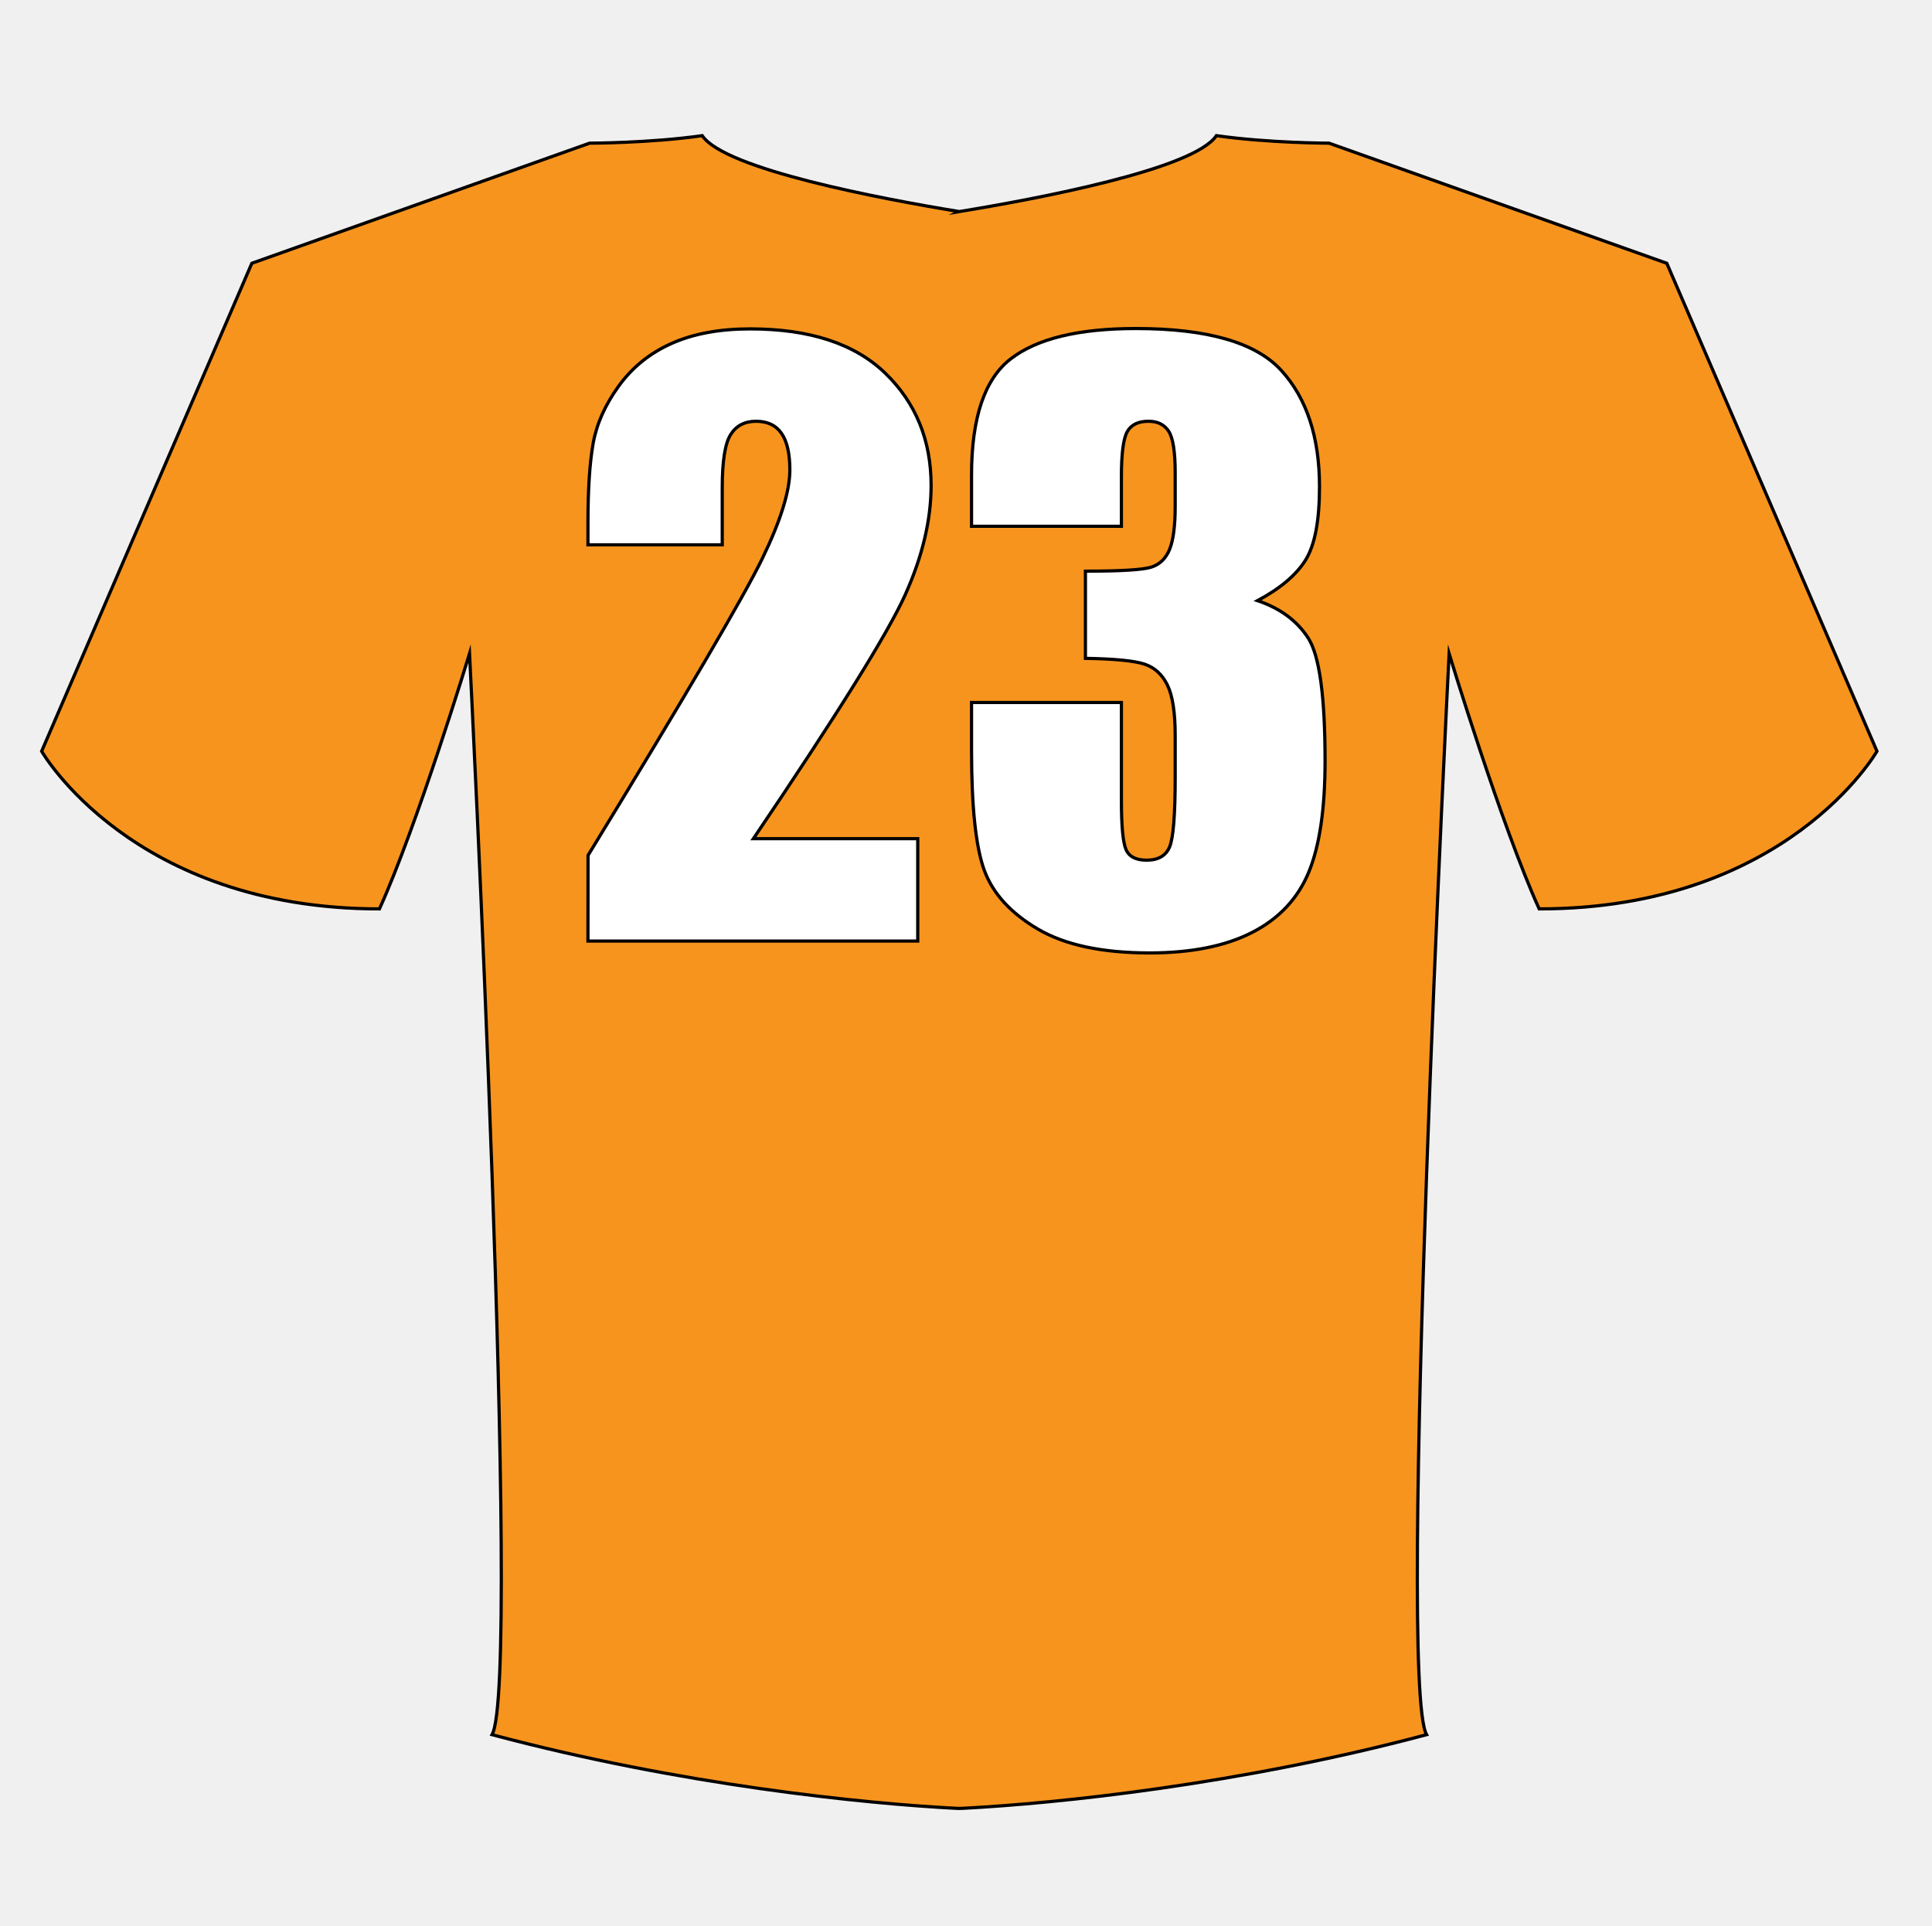
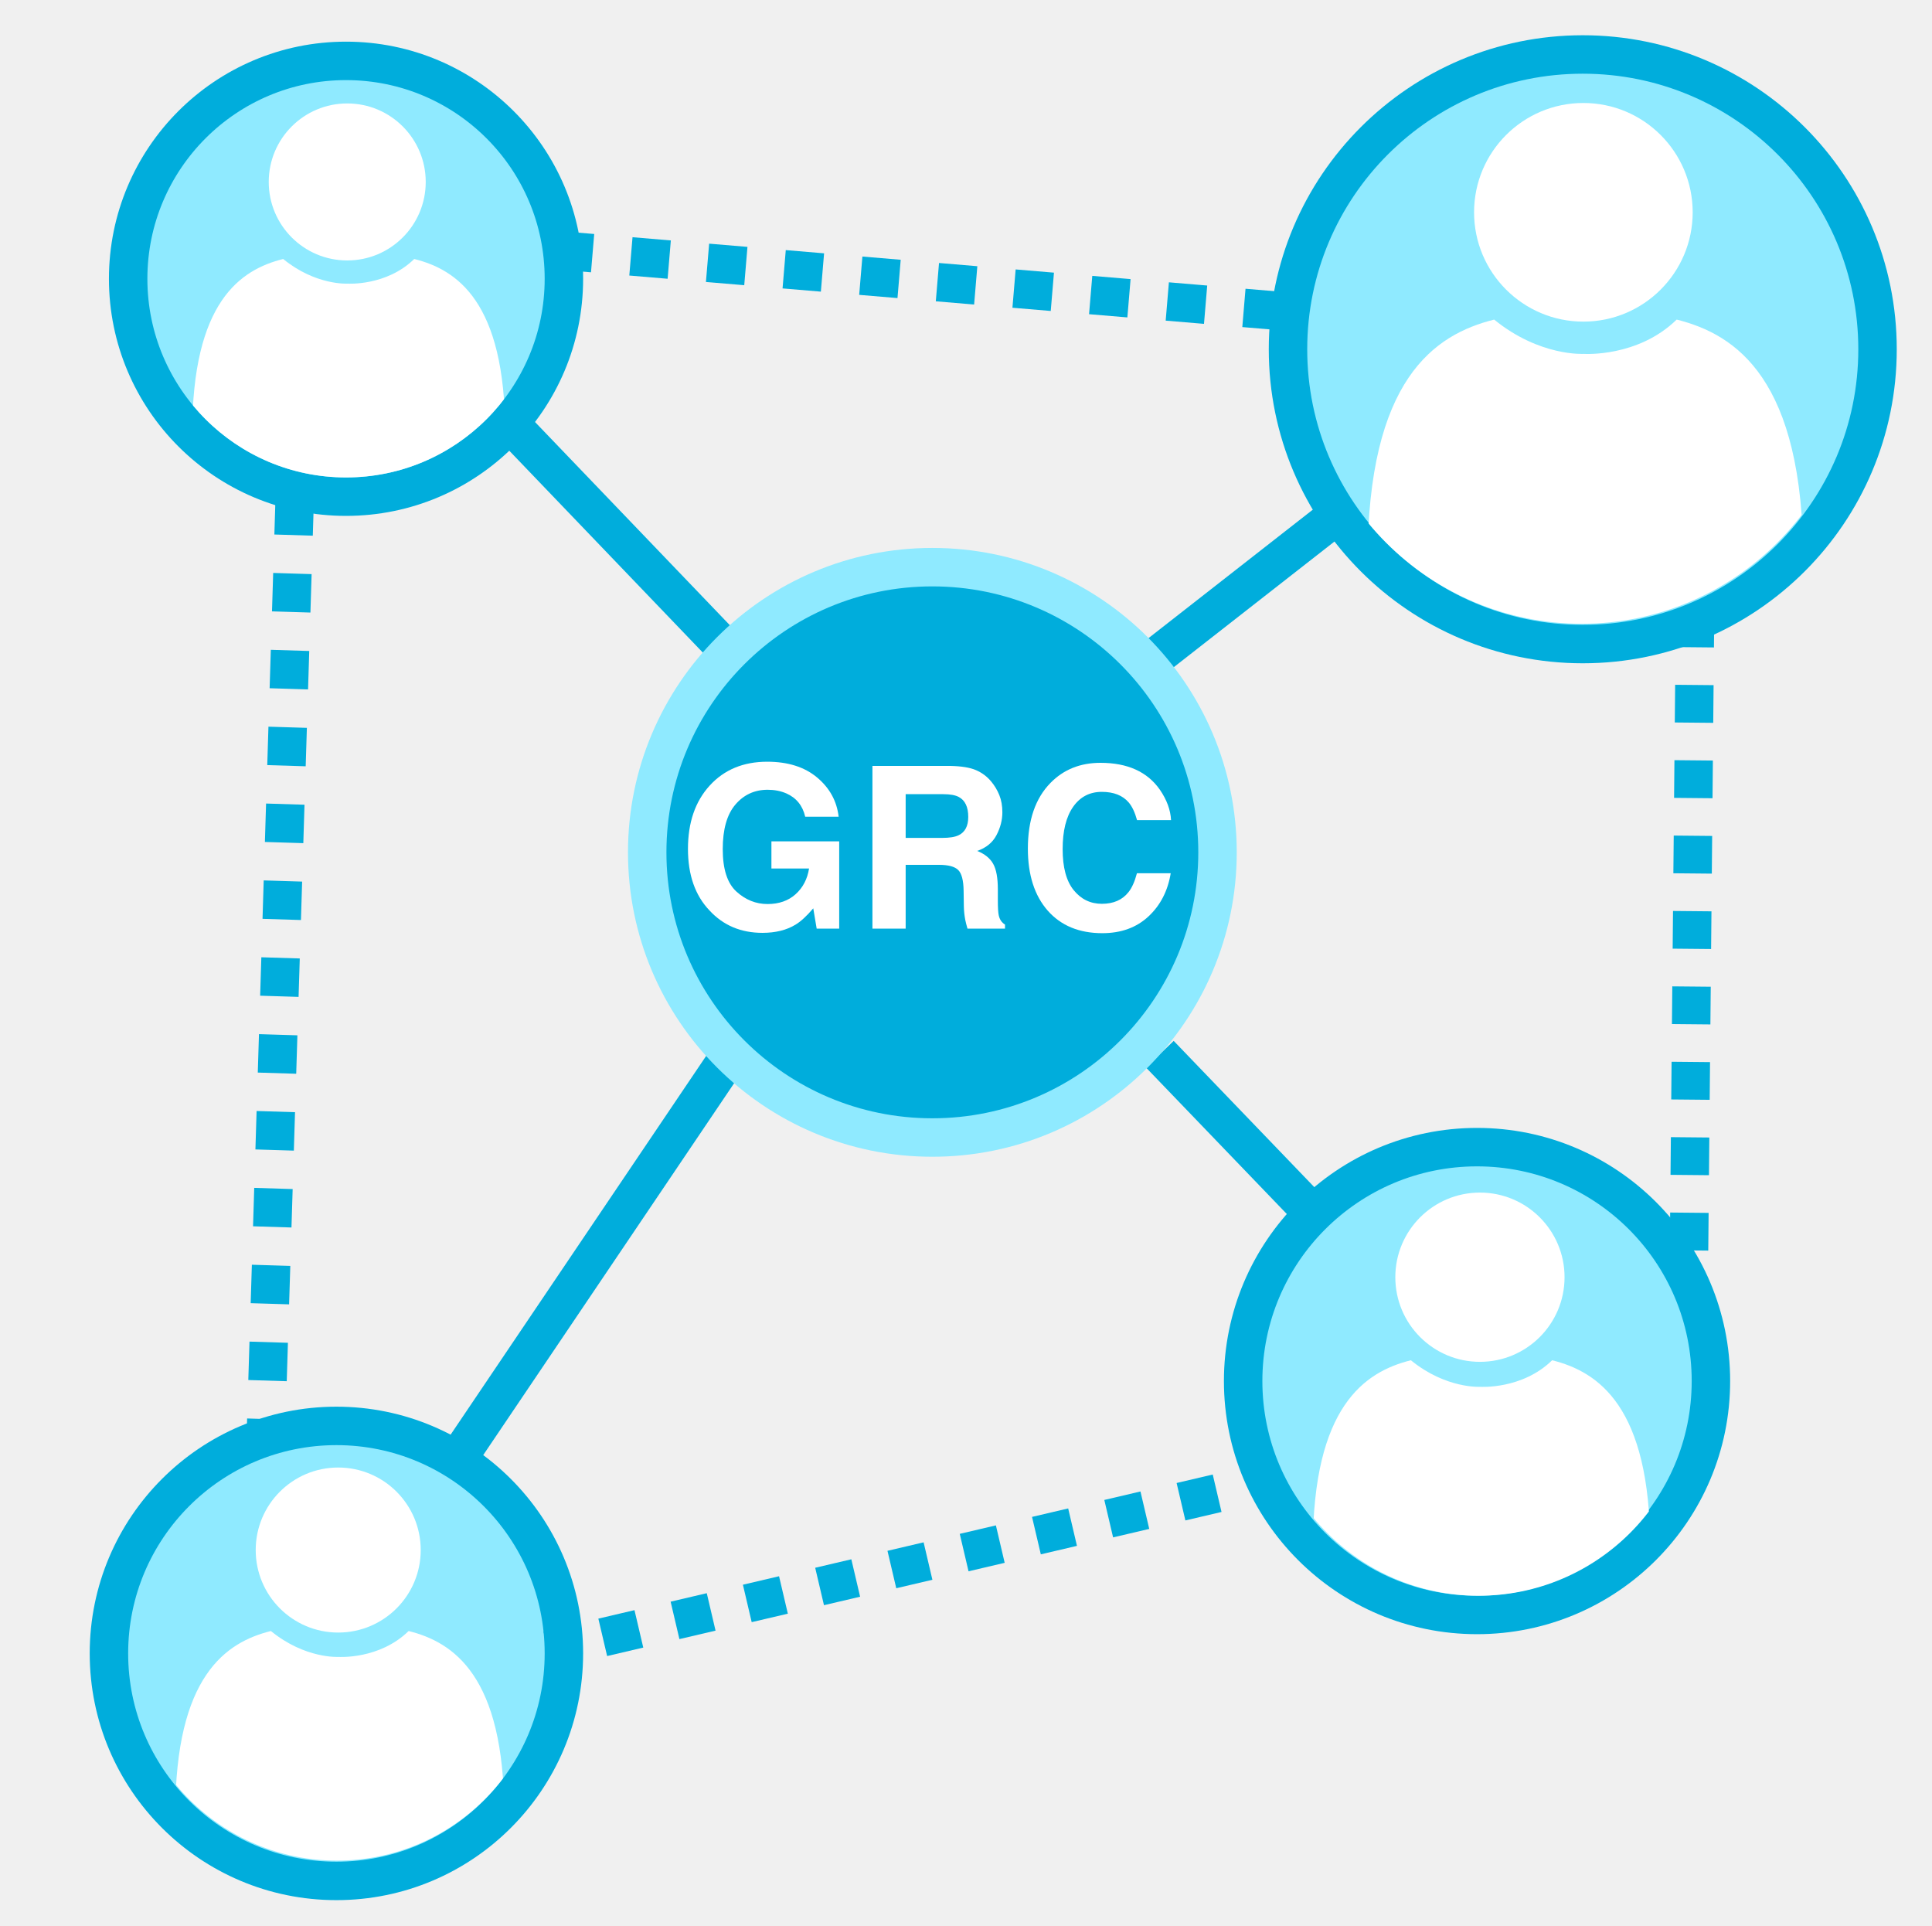
- <svg xmlns="http://www.w3.org/2000/svg" version="1.1" x="0px" y="0px" width="603px" height="601px" viewBox="0 0 603 601" enable-background="new 0 0 603 601" xml:space="preserve">
-   <g id="Layer_1" display="none">
-     <path display="inline" fill="#E1F3F8" d="M495.154,64.301l92.81,479.313c0,26.028-21.103,47.135-47.131,47.135H61.519   c-26.028,0-47.131-21.106-47.131-47.135L94.547,64.301L83.418,64.39c-14.1,0-25.531-11.428-25.531-25.528l0,0   c0-14.098,11.431-25.529,25.531-25.529h422.863c14.103,0,25.526,11.431,25.526,25.529l0,0c0,14.1-11.424,25.528-25.526,25.528   l-8.591,0.022L495.154,64.301z" />
-     <path display="inline" fill="#8DC63F" d="M526.509,233.992c-19.641-0.047-29.395-11.904-39.326-21.782   c-9.555,9.503-19.011,20.885-37.19,21.782c-19.646-0.047-29.399-11.904-39.327-21.782c-9.554,9.501-18.935,20.83-37.11,21.729   l-0.666,0.053c-19.646-0.047-29.399-11.904-39.327-21.782c-9.559,9.503-19.015,20.885-37.194,21.782   c-19.642-0.047-29.396-11.904-39.327-21.782c-9.554,9.501-18.931,20.83-37.105,21.729l-0.413,0.053   c-19.646-0.047-29.396-11.904-39.327-21.782c-9.556,9.503-19.015,20.885-37.19,21.782c-19.643-0.047-29.399-11.904-39.327-21.782   c-9.554,9.501-18.935,20.83-37.108,21.729l-1.291-0.398L13.424,543.614c0,26.028,21.1,47.135,47.131,47.135H539.87   c26.028,0,47.131-21.106,47.131-47.135l-59.977-309.731L526.509,233.992z" />
-     <path display="inline" fill="none" stroke="#000000" stroke-miterlimit="10" d="M495.154,64.301l92.81,479.313   c0,26.028-21.103,47.135-47.131,47.135H61.519c-26.028,0-47.131-21.106-47.131-47.135L94.547,64.301L83.418,64.39   c-14.1,0-25.531-11.428-25.531-25.528l0,0c0-14.098,11.431-25.529,25.531-25.529h422.863c14.103,0,25.526,11.431,25.526,25.529l0,0   c0,14.1-11.424,25.528-25.526,25.528l-8.591,0.022L495.154,64.301z" />
-     <path display="inline" fill="none" stroke="#000000" stroke-miterlimit="10" d="M527.295,233.992   c-19.646-0.047-29.399-11.904-39.327-21.782c-9.559,9.503-19.015,20.885-37.194,21.782c-19.642-0.047-29.396-11.904-39.327-21.782   c-9.554,9.501-18.935,20.83-37.105,21.729l-0.671,0.053c-19.646-0.047-29.399-11.904-39.331-21.782   c-9.555,9.503-19.011,20.885-37.187,21.782c-19.646-0.047-29.399-11.904-39.331-21.782c-9.554,9.501-18.935,20.83-37.11,21.729   l-0.408,0.053c-19.642-0.047-29.396-11.904-39.327-21.782c-9.554,9.503-19.013,20.885-37.19,21.782   c-19.643-0.047-29.397-11.904-39.327-21.782c-9.554,9.501-18.935,20.83-37.108,21.729" />
-     <path display="inline" opacity="0.54" fill="#FFFFFF" d="M107.417,71.428L30.069,543.881c0,0-14.729,47.126,79.533,34.36   c-19.528-6.866-71.678-4.903-60.534-61.277c9.516-48.14,75.362-445.258,75.362-445.258s2.208-35.307-37.413-18.768   C100.918,54.019,108.918,59.667,107.417,71.428z" />
+ <svg xmlns="http://www.w3.org/2000/svg" xmlns:xlink="http://www.w3.org/1999/xlink" version="1.1" id="Layer_1" x="0px" y="0px" width="603px" height="601px" viewBox="0 0 603 601" enable-background="new 0 0 603 601" xml:space="preserve">
+   <g id="Layer_1_1_" display="none">
+     <path display="inline" fill="#E1F3F8" d="M495.154,64.301l92.81,479.313c0,26.027-21.103,47.135-47.131,47.135H61.519   c-26.028,0-47.131-21.106-47.131-47.135L94.547,64.301L83.418,64.39c-14.1,0-25.531-11.428-25.531-25.528l0,0   c0-14.098,11.431-25.529,25.531-25.529h422.863c14.103,0,25.525,11.431,25.525,25.529l0,0c0,14.1-11.424,25.528-25.525,25.528   l-8.591,0.022L495.154,64.301z" />
+     <path display="inline" fill="#8DC63F" d="M526.509,233.992c-19.641-0.047-29.395-11.904-39.326-21.782   c-9.555,9.503-19.011,20.885-37.189,21.782c-19.646-0.047-29.399-11.904-39.327-21.782c-9.554,9.501-18.936,20.83-37.109,21.729   l-0.666,0.053c-19.646-0.047-29.399-11.904-39.328-21.782c-9.559,9.503-19.015,20.885-37.193,21.782   c-19.642-0.047-29.396-11.904-39.327-21.782c-9.554,9.501-18.931,20.83-37.105,21.729l-0.413,0.053   c-19.646-0.047-29.396-11.904-39.327-21.782c-9.556,9.503-19.015,20.885-37.19,21.782c-19.643-0.047-29.399-11.904-39.327-21.782   c-9.554,9.501-18.935,20.83-37.108,21.729l-1.291-0.398L13.424,543.614c0,26.027,21.1,47.135,47.131,47.135H539.87   c26.028,0,47.131-21.106,47.131-47.135l-59.977-309.731L526.509,233.992z" />
+     <path display="inline" fill="none" stroke="#000000" stroke-miterlimit="10" d="M495.154,64.301l92.81,479.313   c0,26.027-21.103,47.135-47.131,47.135H61.519c-26.028,0-47.131-21.106-47.131-47.135L94.547,64.301L83.418,64.39   c-14.1,0-25.531-11.428-25.531-25.528l0,0c0-14.098,11.431-25.529,25.531-25.529h422.863c14.103,0,25.525,11.431,25.525,25.529l0,0   c0,14.1-11.424,25.528-25.525,25.528l-8.591,0.022L495.154,64.301z" />
+     <path display="inline" fill="none" stroke="#000000" stroke-miterlimit="10" d="M527.295,233.992   c-19.646-0.047-29.398-11.904-39.327-21.782c-9.559,9.503-19.015,20.885-37.193,21.782c-19.643-0.047-29.396-11.904-39.327-21.782   c-9.555,9.501-18.936,20.83-37.105,21.729l-0.671,0.053c-19.646-0.047-29.399-11.904-39.331-21.782   c-9.555,9.503-19.011,20.885-37.187,21.782c-19.646-0.047-29.399-11.904-39.331-21.782c-9.554,9.501-18.935,20.83-37.11,21.729   l-0.408,0.053c-19.642-0.047-29.396-11.904-39.327-21.782c-9.554,9.503-19.013,20.885-37.19,21.782   c-19.643-0.047-29.397-11.904-39.327-21.782c-9.554,9.501-18.935,20.83-37.108,21.729" />
+     <path display="inline" opacity="0.54" fill="#FFFFFF" enable-background="new    " d="M107.417,71.428L30.069,543.881   c0,0-14.729,47.126,79.533,34.36c-19.528-6.866-71.678-4.903-60.534-61.277c9.516-48.14,75.362-445.258,75.362-445.258   s2.208-35.307-37.413-18.768C100.918,54.019,108.918,59.667,107.417,71.428z" />
    <circle display="inline" fill="#FFFFFF" stroke="#E0E31C" stroke-miterlimit="10" cx="185.207" cy="339.646" r="38.293" />
-     <path display="inline" fill="#FFFFFF" stroke="#E0E31C" stroke-miterlimit="10" d="M431.66,306.263   c0,15.187-12.308,27.49-27.494,27.49c-15.186,0-27.489-12.304-27.489-27.49c0-15.186,12.304-27.494,27.489-27.494   C419.353,278.769,431.66,291.077,431.66,306.263z" />
-     <path display="inline" fill="#FFFFFF" stroke="#E0E31C" stroke-miterlimit="10" d="M373.728,348.975   c0,11.117-9.008,20.13-20.13,20.13c-11.113,0-20.125-9.013-20.125-20.13c0-11.118,9.012-20.126,20.125-20.126   C364.72,328.849,373.728,337.856,373.728,348.975z" />
+     <path display="inline" fill="#FFFFFF" stroke="#E0E31C" stroke-miterlimit="10" d="M431.66,306.263   c0,15.188-12.309,27.49-27.494,27.49s-27.489-12.304-27.489-27.49c0-15.186,12.304-27.494,27.489-27.494   C419.353,278.769,431.66,291.077,431.66,306.263z" />
+     <path display="inline" fill="#FFFFFF" stroke="#E0E31C" stroke-miterlimit="10" d="M373.729,348.975   c0,11.117-9.008,20.131-20.131,20.131c-11.113,0-20.125-9.014-20.125-20.131s9.012-20.126,20.125-20.126   C364.721,328.849,373.729,337.856,373.729,348.975z" />
    <circle display="inline" fill="#FFFFFF" stroke="#E0E31C" stroke-miterlimit="10" cx="261.304" cy="398.068" r="26.02" />
    <path display="inline" fill="#FFFFFF" stroke="#E0E31C" stroke-miterlimit="10" d="M302.052,308.719   c0,7.862-6.374,14.236-14.235,14.236c-7.862,0-14.24-6.374-14.24-14.236c0-7.861,6.378-14.24,14.24-14.24   C295.678,294.479,302.052,300.857,302.052,308.719z" />
-     <path display="inline" fill="#FFFFFF" stroke="#E0E31C" stroke-miterlimit="10" d="M305.979,440.779   c0,7.054-5.717,12.766-12.761,12.766c-7.054,0-12.766-5.712-12.766-12.766c0-7.049,5.712-12.765,12.766-12.765   C300.262,428.015,305.979,433.73,305.979,440.779z" />
-     <path display="inline" fill="#FFFFFF" stroke="#E0E31C" stroke-miterlimit="10" d="M336.417,463.361   c0,5.97-4.837,10.802-10.802,10.802c-5.961,0-10.803-4.832-10.803-10.802c0-5.961,4.842-10.798,10.803-10.798   C331.58,452.563,336.417,457.4,336.417,463.361z" />
-     <path display="inline" fill="#FFFFFF" stroke="#E0E31C" stroke-miterlimit="10" d="M346.233,417.217   c0,8.675-7.031,15.71-15.706,15.71c-8.679,0-15.715-7.035-15.715-15.71s7.036-15.711,15.715-15.711   C339.202,401.506,346.233,408.542,346.233,417.217z" />
-     <path display="inline" fill="#FFFFFF" stroke="#E0E31C" stroke-miterlimit="10" d="M415.95,467.292   c0,16.271-13.191,29.453-29.457,29.453s-29.458-13.183-29.458-29.453c0-16.27,13.192-29.457,29.458-29.457   S415.95,451.022,415.95,467.292z" />
+     <path display="inline" fill="#FFFFFF" stroke="#E0E31C" stroke-miterlimit="10" d="M305.979,440.779   c0,7.054-5.716,12.766-12.761,12.766c-7.054,0-12.766-5.712-12.766-12.766c0-7.049,5.712-12.766,12.766-12.766   C300.262,428.015,305.979,433.73,305.979,440.779z" />
+     <path display="inline" fill="#FFFFFF" stroke="#E0E31C" stroke-miterlimit="10" d="M336.417,463.361   c0,5.97-4.837,10.802-10.802,10.802c-5.961,0-10.803-4.832-10.803-10.802c0-5.961,4.842-10.799,10.803-10.799   C331.58,452.562,336.417,457.4,336.417,463.361z" />
+     <path display="inline" fill="#FFFFFF" stroke="#E0E31C" stroke-miterlimit="10" d="M346.232,417.217   c0,8.675-7.03,15.71-15.705,15.71c-8.68,0-15.715-7.035-15.715-15.71s7.035-15.711,15.715-15.711   C339.202,401.506,346.232,408.542,346.232,417.217z" />
+     <path display="inline" fill="#FFFFFF" stroke="#E0E31C" stroke-miterlimit="10" d="M415.95,467.292   c0,16.271-13.191,29.453-29.457,29.453c-16.267,0-29.458-13.184-29.458-29.453s13.191-29.457,29.458-29.457   C402.759,437.835,415.95,451.022,415.95,467.292z" />
    <circle display="inline" fill="#FFFFFF" stroke="#E0E31C" stroke-miterlimit="10" cx="261.304" cy="98.749" r="26.02" />
-     <path display="inline" fill="#FFFFFF" stroke="#E0E31C" stroke-miterlimit="10" d="M305.979,141.46   c0,7.051-5.717,12.766-12.761,12.766c-7.054,0-12.766-5.714-12.766-12.766c0-7.049,5.712-12.763,12.766-12.763   C300.262,128.697,305.979,134.412,305.979,141.46z" />
+     <path display="inline" fill="#FFFFFF" stroke="#E0E31C" stroke-miterlimit="10" d="M305.979,141.46   c0,7.051-5.716,12.766-12.761,12.766c-7.054,0-12.766-5.714-12.766-12.766c0-7.049,5.712-12.763,12.766-12.763   C300.262,128.697,305.979,134.412,305.979,141.46z" />
    <path display="inline" fill="#FFFFFF" stroke="#E0E31C" stroke-miterlimit="10" d="M336.417,164.044   c0,5.965-4.837,10.802-10.802,10.802c-5.961,0-10.803-4.837-10.803-10.802c0-5.963,4.842-10.8,10.803-10.8   C331.58,153.244,336.417,158.081,336.417,164.044z" />
-     <path display="inline" fill="#FFFFFF" stroke="#E0E31C" stroke-miterlimit="10" d="M346.233,117.897   c0,8.674-7.031,15.708-15.706,15.708c-8.679,0-15.715-7.034-15.715-15.708c0-8.677,7.036-15.71,15.715-15.71   C339.202,102.187,346.233,109.22,346.233,117.897z" />
-     <path display="inline" fill="#FFFFFF" stroke="#E0E31C" stroke-miterlimit="10" d="M415.95,167.973   c0,16.268-13.191,29.455-29.457,29.455s-29.458-13.188-29.458-29.455c0-16.27,13.192-29.458,29.458-29.458   S415.95,151.703,415.95,167.973z" />
-     <path display="inline" opacity="0.66" fill="#FFFFFF" d="M70.046,31.171c0,0,6.874-9.45,12.766-10.8   c5.89-1.351,424.175,0,424.175,0s16.395,0.704,15.706,16.201c-7.746-8.248-3.927-14.851-437.918-10.8   C79.072,24.941,70.046,31.171,70.046,31.171z" />
+     <path display="inline" fill="#FFFFFF" stroke="#E0E31C" stroke-miterlimit="10" d="M346.232,117.897   c0,8.674-7.03,15.708-15.705,15.708c-8.68,0-15.715-7.034-15.715-15.708c0-8.677,7.035-15.71,15.715-15.71   C339.202,102.187,346.232,109.22,346.232,117.897z" />
+     <path display="inline" fill="#FFFFFF" stroke="#E0E31C" stroke-miterlimit="10" d="M415.95,167.973   c0,16.268-13.191,29.455-29.457,29.455c-16.267,0-29.458-13.188-29.458-29.455c0-16.27,13.191-29.458,29.458-29.458   C402.759,138.515,415.95,151.703,415.95,167.973z" />
+     <path display="inline" opacity="0.66" fill="#FFFFFF" enable-background="new    " d="M70.046,31.171c0,0,6.874-9.45,12.766-10.8   c5.89-1.351,424.175,0,424.175,0s16.395,0.704,15.706,16.201c-7.746-8.248-3.928-14.851-437.918-10.8   C79.072,24.941,70.046,31.171,70.046,31.171z" />
  </g>
  <g id="Layer_2" display="none">
    <g display="inline">
      <g>
        <path fill="#D1D3D4" stroke="#808285" stroke-miterlimit="10" d="M438.515,200.265l93.531,73.69     c0,0,91.502-128.504,37.971-258.32l0,0c-139.061-25.566-241.058,98.322-241.058,98.322l87.72,69.108" />
-         <line fill="#939598" stroke="#808285" stroke-miterlimit="10" x1="570.017" y1="15.635" x2="451.029" y2="167.242" />
+         <line fill="none" stroke="#808285" stroke-miterlimit="10" x1="570.017" y1="15.635" x2="451.029" y2="167.242" />
        <polygon fill="#8B5E3C" points="150.676,576.076 122.762,554.084 415.662,182.308 454.961,161.863 443.58,204.295    " />
-         <path fill="#8B5E3C" d="M165.127,579.607c-10.624,13.489-30.164,15.806-43.642,5.183c-13.484-10.625-15.801-30.159-5.182-43.644     c10.624-13.483,30.163-15.801,43.643-5.182C173.43,546.589,175.747,566.128,165.127,579.607z" />
+         <path fill="#8B5E3C" d="M165.127,579.607c-10.624,13.488-30.164,15.806-43.642,5.183c-13.484-10.625-15.801-30.159-5.182-43.644     c10.624-13.483,30.163-15.802,43.643-5.183C173.43,546.589,175.747,566.128,165.127,579.607z" />
      </g>
      <g>
-         <polygon fill="#8B5E3C" points="511.895,553.959 474.918,583.437 86.628,96.244 123.61,66.773    " />
+         <polygon fill="#8B5E3C" points="511.895,553.959 474.918,583.438 86.628,96.244 123.61,66.773    " />
        <g>
          <polyline fill="#6D6E71" points="13.543,172.128 9.132,186.786 75.959,270.63 92.321,270.584     " />
          <polyline fill="#6D6E71" points="211.658,14.41 226.925,13.38 293.752,97.226 290.059,113.163     " />
          <polygon fill="#BCBEC0" points="290.21,113.065 92.133,270.929 13.507,172.204 211.585,14.335     " />
          <polygon fill="#D1D3D4" points="290.059,113.163 92.16,270.89 78.048,253.183 275.947,95.462     " />
-           <rect x="-7.107" y="90.764" transform="matrix(0.782 -0.6233 0.6233 0.782 -37.5919 96.6853)" fill="#D1D3D4" width="253.063" height="22.639" />
+           <rect x="-7.106" y="90.758" transform="matrix(-0.782 0.6233 -0.6233 -0.782 276.4412 107.463)" fill="#D1D3D4" width="253.066" height="22.639" />
        </g>
        <path fill="#8B5E3C" d="M131.902,63.873c2.43,3.046,1.927,7.481-1.12,9.909L90.564,105.84c-3.048,2.424-7.486,1.925-9.912-1.119     l0,0c-2.425-3.049-1.923-7.484,1.125-9.912l40.219-32.058C125.039,60.325,129.473,60.827,131.902,63.873L131.902,63.873z" />
-         <path fill="#8B5E3C" d="M518.126,548.467c2.429,3.044,1.927,7.481-1.121,9.91l-40.218,32.056     c-3.048,2.426-7.486,1.924-9.911-1.124l0,0c-2.431-3.04-1.928-7.478,1.116-9.907l40.222-32.055     C511.258,544.921,515.696,545.419,518.126,548.467L518.126,548.467z" />
-       </g>
-     </g>
-   </g>
-   <g id="Layer_3">
-     <g>
-       <path fill="#F7941E" stroke="#000000" stroke-miterlimit="10" d="M300.562,564.339c29.662-1.552,86.372-7.425,144.694-22.978    c-9.375-16.402,7.029-337.373,7.029-337.373s16.398,53.889,28.112,79.659c77.313,0,105.426-49.2,105.426-49.2L520.229,82.163    L414.8,44.676c0,0-18.746,0-35.147-2.343c-7.026,10.542-56.23,19.768-80.393,23.721l0.072-0.036    c-24.241-3.974-73.157-13.177-80.159-23.685c-16.401,2.343-35.143,2.343-35.143,2.343L78.601,82.163l-65.6,152.285    c0,0,28.117,49.2,105.433,49.2c11.704-25.771,28.113-79.659,28.113-79.659s16.401,320.97,7.022,337.373    c58.822,15.686,116.006,21.526,145.448,23.014L300.562,564.339z" />
-       <g>
-         <path fill="#FFFFFF" stroke="#000000" d="M286.438,261.73v31.957H183.506l0.029-26.746c30.489-49.863,48.61-80.72,54.362-92.57     c5.748-11.848,8.625-21.091,8.625-27.73c0-5.095-0.871-8.896-2.609-11.405c-1.74-2.507-4.387-3.763-7.941-3.763     c-3.557,0-6.203,1.39-7.941,4.168c-1.74,2.779-2.609,8.298-2.609,16.557v17.831h-41.914v-6.832     c0-10.497,0.539-18.775,1.621-24.836c1.08-6.059,3.743-12.021,7.989-17.889c4.245-5.865,9.764-10.305,16.558-13.315     c6.791-3.011,14.936-4.516,24.43-4.516c18.602,0,32.67,4.613,42.203,13.836c9.533,9.225,14.301,20.899,14.301,35.025     c0,10.73-2.684,22.077-8.049,34.041c-5.367,11.965-21.172,37.36-47.416,76.186H286.438z" />
-         <path fill="#FFFFFF" stroke="#000000" d="M392.497,187.455c7.101,2.396,12.389,6.314,15.862,11.759     c3.474,5.446,5.211,18.208,5.211,38.287c0,14.905-1.699,26.471-5.095,34.695c-3.397,8.224-9.263,14.48-17.6,18.766     c-8.336,4.286-19.028,6.43-32.072,6.43c-14.82,0-26.457-2.489-34.909-7.468c-8.452-4.979-14.01-11.075-16.673-18.294     c-2.663-7.216-3.994-19.741-3.994-37.572v-14.821h46.776v30.452c0,8.105,0.481,13.257,1.447,15.457     c0.965,2.2,3.106,3.3,6.427,3.3c3.627,0,6.021-1.389,7.179-4.168c1.157-2.779,1.736-10.034,1.736-21.768v-12.968     c0-7.179-0.811-12.427-2.432-15.747c-1.621-3.318-4.015-5.5-7.179-6.542c-3.166-1.042-9.302-1.639-18.409-1.795V178.25     c11.115,0,17.984-0.423,20.609-1.274c2.623-0.849,4.516-2.701,5.674-5.558c1.157-2.855,1.736-7.333,1.736-13.431v-10.42     c0-6.56-0.677-10.884-2.026-12.968c-1.352-2.084-3.455-3.126-6.31-3.126c-3.242,0-5.462,1.1-6.658,3.3     c-1.197,2.2-1.795,6.889-1.795,14.068v15.399h-46.776v-15.978c0-17.907,4.09-30.006,12.273-36.299     c8.181-6.29,21.188-9.436,39.019-9.436c22.307,0,37.437,4.358,45.388,13.074c7.949,8.717,11.926,20.827,11.926,36.331     c0,10.491-1.429,18.07-4.284,22.737C404.692,179.337,399.676,183.598,392.497,187.455z" />
+         <path fill="#8B5E3C" d="M518.126,548.467c2.429,3.044,1.927,7.481-1.121,9.91l-40.218,32.056     c-3.048,2.427-7.486,1.925-9.911-1.124l0,0c-2.431-3.04-1.928-7.478,1.116-9.906l40.222-32.056     C511.258,544.921,515.696,545.419,518.126,548.467L518.126,548.467z" />
      </g>
    </g>
  </g>
  <g id="Layer_4" display="none">
    <g display="inline">
-       <path fill="#9F1D20" d="M357.631,46.838c0,0,11.25-28.14,21.383-28.14c10.13,0,46.151,41.646,46.151,41.646L357.631,71.6V46.838z" />
-       <path fill="#C2B59B" stroke="#000000" stroke-miterlimit="10" d="M551.223,536.329c0,49.649-2.246,54.151-54.15,54.151H160.656    l-20.258-13.507L119.14,590.48c-29.905,0-54.154-24.244-54.154-54.151V94.236c0-29.905,24.25-54.15,54.154-54.15l24.638,13.509    l22.508-13.509h330.787c53.024,0,54.15,1.125,54.15,54.15V536.329z" />
+       <path fill="#9F1D20" d="M357.631,46.838c0,0,11.25-28.14,21.383-28.14c10.131,0,46.151,41.646,46.151,41.646L357.631,71.6V46.838z    " />
+       <path fill="#C2B59B" stroke="#000000" stroke-miterlimit="10" d="M551.223,536.329c0,49.648-2.246,54.151-54.149,54.151H160.656    l-20.258-13.508L119.14,590.48c-29.905,0-54.154-24.244-54.154-54.151V94.236c0-29.905,24.25-54.15,54.154-54.15l24.638,13.509    l22.508-13.509h330.787c53.023,0,54.149,1.125,54.149,54.15V536.329z" />
      <path fill="#754C29" stroke="#000000" stroke-miterlimit="10" d="M140.398,576.974L119.14,590.48    c-29.905,0-54.154-24.244-54.154-54.151V94.236c0-29.905,24.25-54.15,54.154-54.15l24.638,13.509" />
-       <path fill="#BE1E2D" stroke="#000000" stroke-miterlimit="10" d="M364.381,34.425c0,0,5.634-22.51,29.267-22.51    c23.638,0,66.409,0,66.409,0s16.882,10.127,16.882,21.383s0,175.59,0,175.59l-46.717-46.71l-45.583,45.583V41.18    C384.639,41.18,380.143,17.542,364.381,34.425z" />
+       <path fill="#BE1E2D" stroke="#000000" stroke-miterlimit="10" d="M364.381,34.425c0,0,5.635-22.51,29.268-22.51    c23.638,0,66.408,0,66.408,0s16.883,10.127,16.883,21.383c0,11.256,0,175.59,0,175.59l-46.718-46.71l-45.583,45.583V41.18    C384.639,41.18,380.143,17.542,364.381,34.425z" />
      <g>
-         <path fill="#FFFFFF" stroke="#754C29" stroke-miterlimit="10" d="M251.945,282.717l-10.178,87.902h-28.538     c-2.613-13.505-4.918-28.87-6.918-46.096c-0.912,7.386-3.037,22.751-6.375,46.096h-28.375l-10.232-87.902h22.206l2.416,30.67     l2.335,29.651c0.843-15.345,2.95-35.451,6.32-60.321h23.736c0.315,2.571,1.146,12.235,2.493,28.993l2.525,33.445     c1.299-21.278,3.426-42.091,6.378-62.438H251.945z" />
-         <path fill="#FFFFFF" stroke="#754C29" stroke-miterlimit="10" d="M256.452,282.717h38.114v17.591h-15.256v16.668h14.279v16.723     h-14.279v19.329h16.776v17.591h-39.635V282.717z" />
-         <path fill="#FFFFFF" stroke="#754C29" stroke-miterlimit="10" d="M302.656,282.717h22.804c7.202,0,12.659,0.561,16.37,1.683     c3.709,1.121,6.705,3.391,8.985,6.809c2.28,3.419,3.42,8.925,3.42,16.521c0,5.137-0.806,8.718-2.416,10.743     c-1.61,2.026-4.787,3.581-9.528,4.666c5.284,1.195,8.868,3.178,10.75,5.949c1.882,2.771,2.823,7.018,2.823,12.739v8.148     c0,5.94-0.679,10.341-2.035,13.201c-1.357,2.861-3.521,4.816-6.488,5.867c-2.969,1.05-9.05,1.575-18.243,1.575h-26.441V282.717z      M325.515,297.756v19.546c0.977-0.036,1.737-0.055,2.28-0.055c2.243,0,3.673-0.552,4.289-1.656     c0.615-1.104,0.923-4.262,0.923-9.474c0-2.75-0.254-4.678-0.76-5.782c-0.508-1.104-1.168-1.8-1.982-2.09     C329.45,297.956,327.867,297.793,325.515,297.756z M325.515,330.984v24.596c3.221-0.109,5.274-0.615,6.162-1.521     c0.887-0.904,1.33-3.131,1.33-6.679v-8.198c0-3.764-0.398-6.044-1.194-6.841C331.016,331.546,328.916,331.093,325.515,330.984z" />
-         <path fill="#FFFFFF" stroke="#754C29" stroke-miterlimit="10" d="M416.837,282.717v87.902h-21.935v-47.127     c0-6.805-0.163-10.895-0.489-12.271c-0.325-1.375-1.222-2.416-2.688-3.122s-4.732-1.059-9.8-1.059h-2.172v-10.249     c10.605-2.282,18.658-6.974,24.161-14.076H416.837z" />
-         <path fill="#FFFFFF" stroke="#754C29" stroke-miterlimit="10" d="M477.104,312.47v29.319c0,6.66-0.362,11.51-1.086,14.551     c-0.725,3.04-2.226,5.883-4.506,8.524c-2.28,2.643-5.032,4.543-8.253,5.7c-3.223,1.158-6.823,1.738-10.805,1.738     c-5.249,0-9.61-0.607-13.085-1.819s-6.244-3.104-8.307-5.674c-2.063-2.569-3.529-5.275-4.398-8.117     c-0.868-2.841-1.303-7.356-1.303-13.546V312.47c0-8.071,0.696-14.116,2.09-18.134s4.162-7.239,8.308-9.665     c4.144-2.424,9.166-3.638,15.066-3.638c4.813,0,9.121,0.842,12.922,2.525s6.642,3.738,8.524,6.162     c1.882,2.426,3.157,5.158,3.828,8.199C476.769,300.96,477.104,305.811,477.104,312.47z M455.169,305.086     c0-4.669-0.227-7.592-0.679-8.769c-0.453-1.176-1.512-1.764-3.177-1.764c-1.628,0-2.706,0.624-3.23,1.873     c-0.524,1.249-0.787,4.136-0.787,8.66v42.893c0,5.104,0.244,8.181,0.733,9.229c0.488,1.051,1.547,1.575,3.176,1.575     s2.696-0.615,3.203-1.846s0.761-4,0.761-8.308V305.086z" />
-         <path fill="#FFFFFF" stroke="#754C29" stroke-miterlimit="10" d="M518.802,282.717v87.902h-21.935v-47.127     c0-6.805-0.163-10.895-0.489-12.271c-0.325-1.375-1.222-2.416-2.688-3.122s-4.732-1.059-9.8-1.059h-2.172v-10.249     c10.605-2.282,18.658-6.974,24.161-14.076H518.802z" />
+         <path fill="#FFFFFF" stroke="#754C29" stroke-miterlimit="10" d="M251.945,282.717l-10.178,87.902h-28.538     c-2.613-13.505-4.918-28.87-6.918-46.096c-0.912,7.386-3.037,22.751-6.375,46.096h-28.375l-10.232-87.902h22.206l2.416,30.67     l2.335,29.651c0.843-15.345,2.95-35.451,6.32-60.321h23.736c0.315,2.571,1.146,12.235,2.493,28.993l2.525,33.445     c1.299-21.278,3.426-42.091,6.378-62.438L251.945,282.717L251.945,282.717z" />
+         <path fill="#FFFFFF" stroke="#754C29" stroke-miterlimit="10" d="M256.452,282.717h38.114v17.591H279.31v16.667h14.279v16.724     H279.31v19.329h16.776v17.591h-39.635L256.452,282.717L256.452,282.717z" />
+         <path fill="#FFFFFF" stroke="#754C29" stroke-miterlimit="10" d="M302.656,282.717h22.804c7.202,0,12.659,0.561,16.37,1.683     c3.709,1.121,6.705,3.391,8.984,6.809c2.281,3.419,3.42,8.925,3.42,16.521c0,5.137-0.805,8.718-2.416,10.742     c-1.609,2.026-4.786,3.581-9.527,4.666c5.284,1.195,8.868,3.179,10.75,5.949c1.882,2.771,2.823,7.019,2.823,12.739v8.147     c0,5.94-0.679,10.342-2.035,13.201c-1.356,2.861-3.521,4.816-6.488,5.867c-2.969,1.05-9.05,1.575-18.243,1.575h-26.44     L302.656,282.717L302.656,282.717z M325.516,297.756v19.546c0.977-0.036,1.736-0.055,2.279-0.055     c2.243,0,3.673-0.552,4.289-1.656c0.615-1.104,0.923-4.262,0.923-9.474c0-2.75-0.254-4.678-0.76-5.782     c-0.508-1.104-1.168-1.8-1.981-2.09C329.45,297.956,327.867,297.793,325.516,297.756z M325.516,330.984v24.596     c3.221-0.109,5.273-0.615,6.161-1.521c0.888-0.903,1.33-3.131,1.33-6.679v-8.198c0-3.764-0.397-6.044-1.194-6.841     C331.016,331.546,328.916,331.093,325.516,330.984z" />
+         <path fill="#FFFFFF" stroke="#754C29" stroke-miterlimit="10" d="M416.837,282.717v87.902h-21.935v-47.127     c0-6.805-0.163-10.896-0.489-12.271c-0.325-1.375-1.222-2.416-2.688-3.122c-1.466-0.706-4.731-1.059-9.8-1.059h-2.172v-10.249     c10.604-2.282,18.658-6.974,24.161-14.076h12.923V282.717z" />
+         <path fill="#FFFFFF" stroke="#754C29" stroke-miterlimit="10" d="M477.104,312.47v29.319c0,6.66-0.361,11.51-1.086,14.551     c-0.725,3.04-2.226,5.883-4.506,8.524c-2.279,2.643-5.031,4.543-8.253,5.7c-3.223,1.157-6.823,1.737-10.805,1.737     c-5.249,0-9.61-0.606-13.085-1.818c-3.476-1.212-6.244-3.104-8.307-5.675c-2.063-2.568-3.529-5.274-4.398-8.116     c-0.868-2.842-1.303-7.356-1.303-13.546V312.47c0-8.071,0.695-14.116,2.09-18.134c1.394-4.018,4.162-7.239,8.308-9.665     c4.145-2.424,9.166-3.638,15.066-3.638c4.812,0,9.121,0.842,12.922,2.525s6.642,3.738,8.524,6.162     c1.882,2.426,3.156,5.158,3.827,8.199C476.769,300.96,477.104,305.811,477.104,312.47z M455.169,305.086     c0-4.669-0.227-7.592-0.679-8.769c-0.453-1.176-1.512-1.764-3.177-1.764c-1.629,0-2.706,0.624-3.23,1.873     s-0.787,4.136-0.787,8.66v42.893c0,5.104,0.244,8.182,0.733,9.229c0.487,1.051,1.547,1.575,3.176,1.575s2.696-0.615,3.203-1.847     c0.507-1.23,0.761-4,0.761-8.308V305.086z" />
+         <path fill="#FFFFFF" stroke="#754C29" stroke-miterlimit="10" d="M518.802,282.717v87.902h-21.935v-47.127     c0-6.805-0.163-10.896-0.489-12.271c-0.325-1.375-1.222-2.416-2.688-3.122c-1.467-0.706-4.732-1.059-9.801-1.059h-2.172v-10.249     c10.605-2.282,18.658-6.974,24.161-14.076h12.923V282.717z" />
      </g>
    </g>
  </g>
+   <circle fill="#8FEAFF" stroke="#00ADDC" stroke-width="12" stroke-miterlimit="10" cx="108" cy="87" r="68" />
+   <circle fill="#8FEAFF" stroke="#00ADDC" stroke-width="12" stroke-miterlimit="10" cx="105" cy="516" r="71" />
+   <circle fill="#8FEAFF" stroke="#00ADDC" stroke-width="12" stroke-miterlimit="10" cx="494" cy="109" r="92" />
+   <g>
+     <g>
+       <line fill="none" stroke="#00ADDC" stroke-width="12" stroke-miterlimit="10" x1="529" y1="196" x2="528.943" y2="202" />
+       <line fill="none" stroke="#00ADDC" stroke-width="12" stroke-miterlimit="10" stroke-dasharray="11.765,11.765" x1="528.832" y1="213.765" x2="527.112" y2="396.118" />
+       <line fill="none" stroke="#00ADDC" stroke-width="12" stroke-miterlimit="10" x1="527.057" y1="402" x2="527" y2="408" />
+     </g>
+   </g>
+   <circle fill="#8FEAFF" stroke="#00ADDC" stroke-width="12" stroke-miterlimit="10" cx="461" cy="431" r="73" />
+   <line fill="#8FEAFF" stroke="#00ADDC" stroke-width="12" stroke-miterlimit="10" x1="362" y1="329" x2="412" y2="381" />
+   <line fill="#8FEAFF" stroke="#00ADDC" stroke-width="12" stroke-miterlimit="10" x1="362" y1="204" x2="417" y2="161" />
+   <line fill="#8FEAFF" stroke="#00ADDC" stroke-width="12" stroke-miterlimit="10" x1="228" y1="204" x2="158" y2="131" />
+   <line fill="#8FEAFF" stroke="#00ADDC" stroke-width="12" stroke-miterlimit="10" x1="228" y1="329" x2="145" y2="452" />
+   <g>
+     <g>
+       <line fill="none" stroke="#00ADDC" stroke-width="12" stroke-miterlimit="10" x1="171" y1="515" x2="176.841" y2="513.63" />
+       <line fill="none" stroke="#00ADDC" stroke-width="12" stroke-miterlimit="10" stroke-dasharray="11.586,11.586" x1="188.122" y1="510.984" x2="385.519" y2="464.692" />
+       <line fill="none" stroke="#00ADDC" stroke-width="12" stroke-miterlimit="10" x1="391.158" y1="463.37" x2="397" y2="462" />
+     </g>
+   </g>
+   <line fill="none" stroke="#00ADDC" stroke-width="12" stroke-miterlimit="10" stroke-dasharray="12" x1="173" y1="78" x2="399" y2="97" />
+   <line fill="none" stroke="#00ADDC" stroke-width="12" stroke-miterlimit="10" stroke-dasharray="12" x1="92" y1="155" x2="83" y2="447" />
+   <g>
+     <defs>
+       <circle id="SVGID_9_" cx="108" cy="87" r="62" />
+     </defs>
+     <clipPath id="SVGID_1_">
+       <use xlink:href="#SVGID_9_" overflow="visible" />
+     </clipPath>
+     <g clip-path="url(#SVGID_1_)">
+       <circle fill="#FFFFFF" cx="108.375" cy="56.782" r="24.5" />
+       <path fill="#FFFFFF" d="M108.507,88.515c0,0,12.097,0.807,20.778-7.689c13.356,3.339,28.382,13.356,28.382,54.259    s0,51.755,0,51.755h-48.891H60c0,0,0-10.852,0-51.755s15.026-50.92,28.382-54.259C98.562,89.143,108.507,88.515,108.507,88.515z" />
+     </g>
+   </g>
+   <g>
+     <defs>
+       <circle id="SVGID_11_" cx="493.667" cy="108.333" r="86.333" />
+     </defs>
+     <clipPath id="SVGID_2_">
+       <use xlink:href="#SVGID_11_" overflow="visible" />
+     </clipPath>
+     <g clip-path="url(#SVGID_2_)">
+       <circle fill="#FFFFFF" cx="494.19" cy="66.256" r="34.116" />
+       <path fill="#FFFFFF" d="M494.373,110.443c0,0,16.844,1.123,28.934-10.708c18.596,4.65,39.52,18.598,39.52,75.554    c0,56.957,0,72.068,0,72.068h-68.078h-67.92c0,0,0-15.111,0-72.068c0-56.957,20.923-70.904,39.521-75.554    C480.524,111.317,494.373,110.443,494.373,110.443z" />
+     </g>
+   </g>
+   <g>
+     <defs>
+       <circle id="SVGID_13_" cx="461.5" cy="431.167" r="66.834" />
+     </defs>
+     <clipPath id="SVGID_3_">
+       <use xlink:href="#SVGID_13_" overflow="visible" />
+     </clipPath>
+     <g clip-path="url(#SVGID_3_)">
+       <circle fill="#FFFFFF" cx="461.905" cy="398.594" r="26.411" />
+       <path fill="#FFFFFF" d="M462.047,432.801c0,0,13.04,0.87,22.397-8.29c14.396,3.599,30.595,14.398,30.595,58.489    c0,44.094,0,55.793,0,55.793h-52.702h-52.58c0,0,0-11.699,0-55.793c0-44.091,16.197-54.891,30.596-58.489    C451.326,433.477,462.047,432.801,462.047,432.801z" />
+     </g>
+   </g>
+   <g>
+     <defs>
+       <circle id="SVGID_15_" cx="105.166" cy="515.5" r="65.167" />
+     </defs>
+     <clipPath id="SVGID_4_">
+       <use xlink:href="#SVGID_15_" overflow="visible" />
+     </clipPath>
+     <g clip-path="url(#SVGID_4_)">
+       <circle fill="#FFFFFF" cx="105.561" cy="483.74" r="25.752" />
+       <path fill="#FFFFFF" d="M105.699,517.094c0,0,12.715,0.849,21.839-8.083c14.037,3.508,29.832,14.039,29.832,57.03    c0,42.993,0,54.401,0,54.401h-51.388H54.713c0,0,0-11.408,0-54.401c0-42.991,15.793-53.522,29.833-57.03    C95.246,517.753,105.699,517.094,105.699,517.094z" />
+     </g>
+   </g>
+   <circle fill="#00ADDC" stroke="#8FEAFF" stroke-width="12" stroke-miterlimit="10" cx="291" cy="266" r="89" />
+   <g>
+     <path fill="#FFFFFF" d="M251.314,254.878c-0.804-3.468-2.768-5.892-5.892-7.27c-1.746-0.758-3.687-1.137-5.823-1.137   c-4.089,0-7.448,1.542-10.078,4.626c-2.63,3.083-3.945,7.72-3.945,13.91c0,6.236,1.424,10.649,4.272,13.24   c2.848,2.59,6.086,3.886,9.716,3.886c3.56,0,6.478-1.021,8.751-3.064c2.274-2.043,3.675-4.72,4.204-8.03h-11.75v-8.476h21.156   v27.254h-7.029l-1.068-6.34c-2.044,2.401-3.882,4.094-5.513,5.077c-2.803,1.715-6.249,2.572-10.336,2.572   c-6.731,0-12.244-2.33-16.539-6.99c-4.479-4.683-6.719-11.087-6.719-19.214c0-8.217,2.262-14.806,6.788-19.764   c4.525-4.958,10.509-7.438,17.951-7.438c6.455,0,11.64,1.637,15.557,4.91c3.916,3.273,6.161,7.356,6.736,12.249H251.314z" />
+     <path fill="#FFFFFF" d="M304.602,240.338c1.87,0.804,3.455,1.987,4.755,3.549c1.074,1.287,1.926,2.711,2.553,4.272   c0.627,1.562,0.941,3.342,0.941,5.341c0,2.412-0.609,4.784-1.826,7.115c-1.218,2.332-3.228,3.979-6.03,4.944   c2.344,0.942,4.003,2.28,4.979,4.014c0.976,1.734,1.464,4.381,1.464,7.942v3.411c0,2.321,0.094,3.894,0.28,4.721   c0.28,1.309,0.933,2.274,1.96,2.894v1.275h-11.715c-0.322-1.125-0.551-2.033-0.689-2.722c-0.275-1.424-0.425-2.882-0.448-4.375   l-0.069-4.72c-0.044-3.239-0.603-5.398-1.679-6.478s-3.091-1.62-6.046-1.62h-10.364v19.915h-10.371v-50.787h24.292   C300.06,239.098,302.731,239.535,304.602,240.338z M282.668,247.85v13.644h11.42c2.269,0,3.97-0.275,5.105-0.827   c2.007-0.965,3.01-2.871,3.01-5.72c0-3.078-0.971-5.145-2.912-6.202c-1.091-0.597-2.727-0.896-4.908-0.896H282.668z" />
+     <path fill="#FFFFFF" d="M327.866,244.335c4.09-4.181,9.294-6.271,15.611-6.271c8.453,0,14.635,2.803,18.544,8.407   c2.158,3.147,3.317,6.306,3.477,9.476h-10.612c-0.675-2.435-1.542-4.272-2.6-5.513c-1.89-2.205-4.691-3.308-8.404-3.308   c-3.78,0-6.763,1.557-8.945,4.669c-2.183,3.113-3.273,7.517-3.273,13.213c0,5.697,1.151,9.963,3.454,12.8   c2.304,2.837,5.229,4.255,8.78,4.255c3.64,0,6.415-1.217,8.325-3.652c1.056-1.309,1.932-3.273,2.629-5.892h10.543   c-0.909,5.536-3.233,10.038-6.971,13.506c-3.738,3.469-8.527,5.203-14.367,5.203c-7.227,0-12.908-2.343-17.044-7.029   c-4.136-4.708-6.203-11.164-6.203-19.364C320.81,255.97,323.161,249.136,327.866,244.335z" />
+   </g>
</svg>
